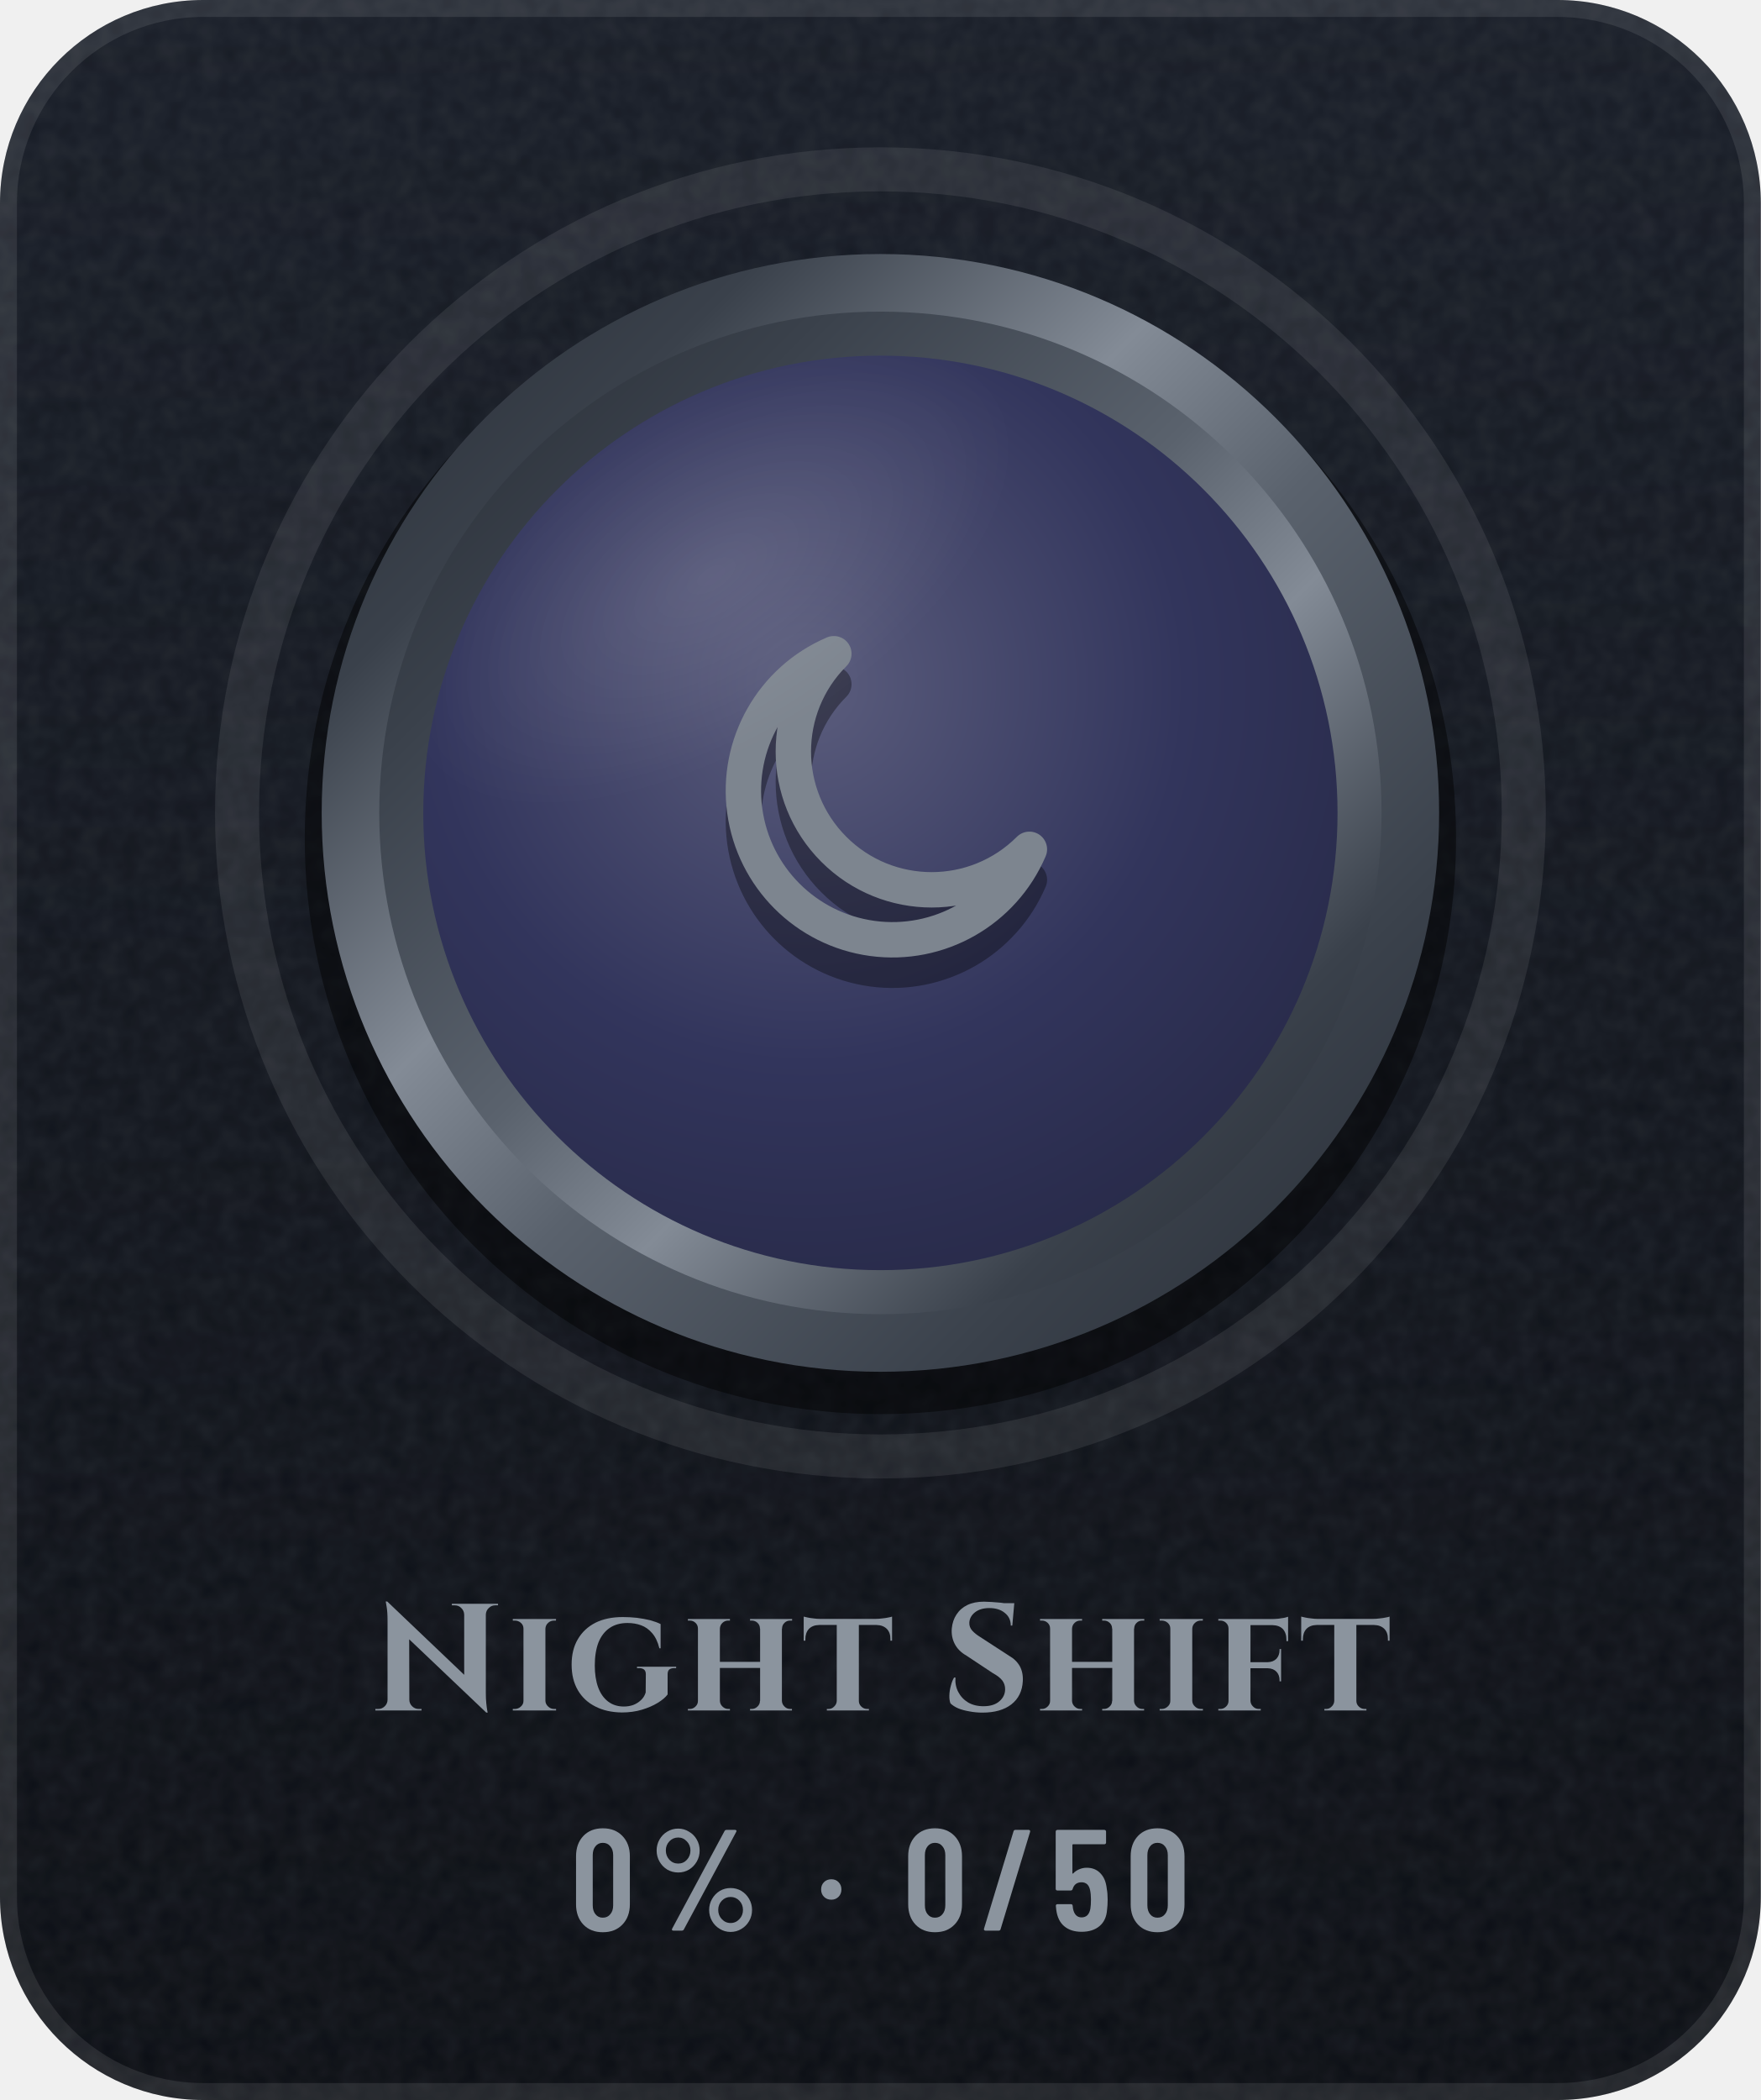
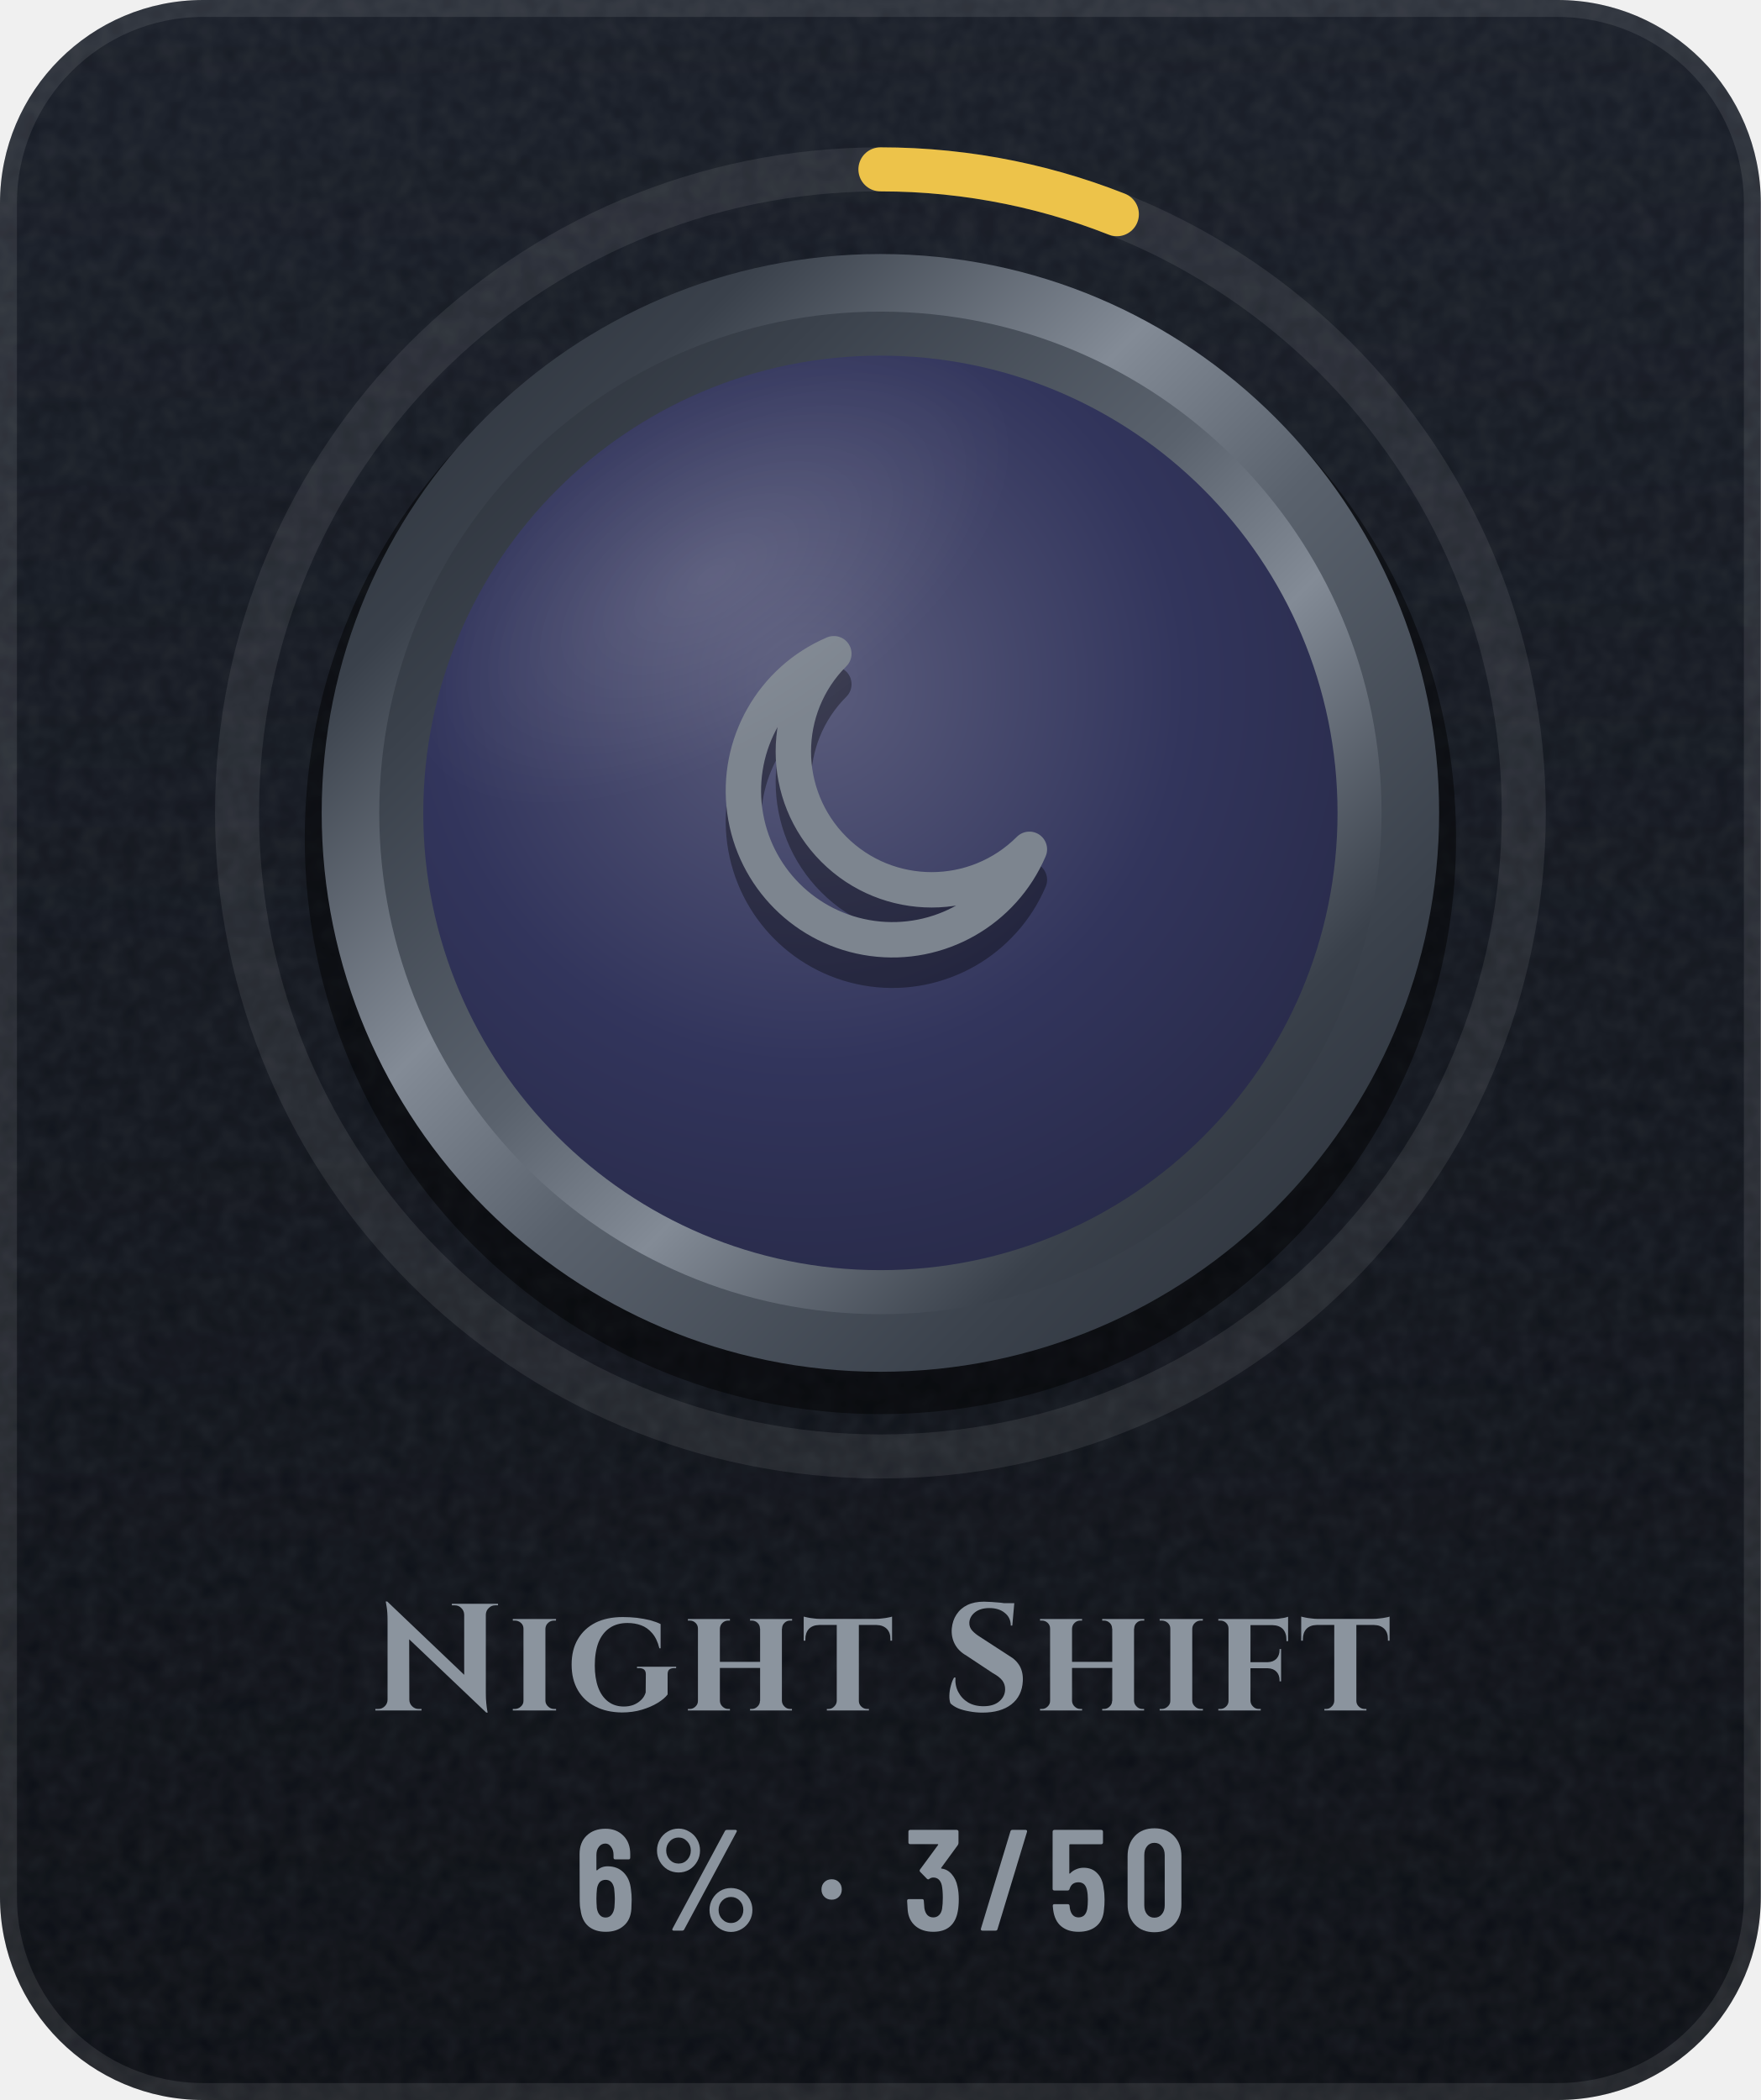
- <svg xmlns="http://www.w3.org/2000/svg" width="104" height="124" viewBox="0 0 104 124" role="img" aria-label="Night Shift: 0% (0 of 50)">
+ <svg xmlns="http://www.w3.org/2000/svg" width="104" height="124" viewBox="0 0 104 124" role="img" aria-label="Night Shift: 6% (3 of 50)">
  <defs>
    <linearGradient id="bg" x1="0" y1="0" x2="0" y2="1">
      <stop offset="0" stop-color="#171C26" />
      <stop offset="1" stop-color="#0A0D13" />
    </linearGradient>
    <clipPath id="card">
      <rect width="104" height="124" rx="12" />
    </clipPath>
    <filter id="grain" x="0" y="0" width="100%" height="100%">
      <feTurbulence type="fractalNoise" baseFrequency=".85" numOctaves="2" stitchTiles="stitch" />
      <feColorMatrix values="0 0 0 0 1 0 0 0 0 1 0 0 0 0 1 0 0 0 .07 0" />
    </filter>
    <radialGradient id="glow" cx=".5" cy=".5" r=".5">
      <stop offset="0" stop-color="#5A626D" stop-opacity="0" />
      <stop offset="1" stop-color="#5A626D" stop-opacity="0" />
    </radialGradient>
    <linearGradient id="mh" x1="0" y1="0" x2="1" y2="0">
      <stop offset="0" stop-color="#252A32" />
      <stop offset="0.2" stop-color="#3A414B" />
      <stop offset="0.4" stop-color="#838B96" />
      <stop offset="0.54" stop-color="#5A626D" />
      <stop offset="0.78" stop-color="#3A414B" />
      <stop offset="1" stop-color="#252A32" />
    </linearGradient>
    <linearGradient id="md" x1="0" y1="0" x2="1" y2="1">
      <stop offset="0" stop-color="#252A32" />
      <stop offset="0.2" stop-color="#3A414B" />
      <stop offset="0.4" stop-color="#838B96" />
      <stop offset="0.54" stop-color="#5A626D" />
      <stop offset="0.78" stop-color="#3A414B" />
      <stop offset="1" stop-color="#252A32" />
    </linearGradient>
    <linearGradient id="mdr" x1="1" y1="1" x2="0" y2="0">
      <stop offset="0" stop-color="#252A32" />
      <stop offset="0.2" stop-color="#3A414B" />
      <stop offset="0.4" stop-color="#838B96" />
      <stop offset="0.54" stop-color="#5A626D" />
      <stop offset="0.78" stop-color="#3A414B" />
      <stop offset="1" stop-color="#252A32" />
    </linearGradient>
    <linearGradient id="dia" x1="0" y1="0" x2="1" y2="0">
      <stop offset="0" stop-color="#6CCBFF" />
      <stop offset=".5" stop-color="#C4B2FF" />
      <stop offset="1" stop-color="#F29BDD" />
    </linearGradient>
    <linearGradient id="pb" x1="0" y1="0" x2="1" y2="0">
      <stop offset="0" stop-color="#8F5125" />
      <stop offset="1" stop-color="#F5C69A" />
    </linearGradient>
    <linearGradient id="shg" x1="0" y1="0" x2="1" y2="0">
      <stop offset="0" stop-color="#FFFFFF" stop-opacity="0" />
      <stop offset=".5" stop-color="#FFFFFF" stop-opacity=".6" />
      <stop offset="1" stop-color="#FFFFFF" stop-opacity="0" />
    </linearGradient>
    <radialGradient id="en" cx=".42" cy=".36" r=".75">
      <stop offset="0" stop-color="#5B5D7D" />
      <stop offset=".55" stop-color="#32355C" />
      <stop offset="1" stop-color="#262845" />
    </radialGradient>
    <linearGradient id="ig" gradientUnits="userSpaceOnUse" x1="0" y1="34" x2="0" y2="62">
      <stop offset="0" stop-color="#7D858F" />
      <stop offset="1" stop-color="#4E5661" />
    </linearGradient>
    <radialGradient id="gl" cx=".5" cy=".5" r=".5">
      <stop offset="0" stop-color="#FFFFFF" stop-opacity=".45" />
      <stop offset="1" stop-color="#FFFFFF" stop-opacity="0" />
    </radialGradient>
    <clipPath id="fc">
      <circle cx="52" cy="48" r="27" />
    </clipPath>
  </defs>
  <g clip-path="url(#card)">
    <rect width="104" height="124" fill="url(#bg)" />
    <rect width="104" height="124" filter="url(#grain)" />
  </g>
  <rect x=".5" y=".5" width="103" height="123" rx="11.5" fill="none" stroke="#FFFFFF" stroke-opacity=".09" />
  <circle cx="52" cy="48" r="48" fill="url(#glow)" />
  <circle cx="52" cy="48" r="38" fill="none" stroke="#FFFFFF" stroke-opacity=".08" stroke-width="2.6" />
+   <circle cx="52" cy="48" r="38" fill="none" stroke="#EDC34A" stroke-width="2.6" stroke-linecap="round" stroke-dasharray="14.3 238.8" transform="rotate(-90 52 48)" />
  <circle cx="52" cy="49.5" r="34" fill="#000000" fill-opacity=".45" />
  <circle cx="52" cy="48" r="33" fill="url(#md)" />
  <circle cx="52" cy="48" r="29.6" fill="url(#mdr)" />
  <circle cx="52" cy="48" r="27" fill="url(#en)" />
  <g transform="translate(38.8 36) scale(1.1)" fill="none" stroke="#000000" stroke-width="1.9" stroke-linecap="round" stroke-linejoin="round" stroke-opacity=".35">
    <path d="M20 14.5A8 8 0 1 1 9.5 4 6.5 6.5 0 0 0 20 14.5z" />
  </g>
  <g transform="translate(38.8 34.2) scale(1.1)" fill="none" stroke="url(#ig)" stroke-width="1.9" stroke-linecap="round" stroke-linejoin="round">
    <path d="M20 14.5A8 8 0 1 1 9.5 4 6.5 6.5 0 0 0 20 14.5z" />
  </g>
  <g clip-path="url(#fc)">
    <ellipse cx="42" cy="34" rx="20" ry="10" transform="rotate(-32 42 34)" fill="url(#gl)" opacity=".25" />
  </g>
  <g transform="translate(21.9 101) scale(0.009 -0.009)" fill="#8B949E">
    <use href="#s78" x="0" />
    <use href="#s105" x="898" />
    <use href="#s103" x="1284" />
    <use href="#s104" x="2047" />
    <use href="#s116" x="2831" />
    <use href="#s83" x="3747" />
    <use href="#s104" x="4358" />
    <use href="#s105" x="5143" />
    <use href="#s102" x="5528" />
    <use href="#s116" x="6096" />
  </g>
-   <g transform="translate(33.7 114) scale(0.0085 -0.0085)" fill="#8B949E">
-     <use href="#m48" x="0" />
-     <use href="#m37" x="544" />
-     <use href="#m183" x="1704" />
-     <use href="#m48" x="2308" />
-     <use href="#m47" x="2852" />
-     <use href="#m53" x="3332" />
-     <use href="#m48" x="3854" />
+   <g transform="translate(33.9 114) scale(0.0085 -0.0085)" fill="#8B949E">
+     <use href="#m54" x="0" />
+     <use href="#m37" x="523" />
+     <use href="#m183" x="1683" />
+     <use href="#m51" x="2287" />
+     <use href="#m47" x="2807" />
+     <use href="#m53" x="3287" />
+     <use href="#m48" x="3809" />
  </g>
  <defs>
    <path id="m37" d="M54 557Q54 598 74 633Q94 668 128 688Q163 709 204 709Q244 709 278 688Q313 668 333 633Q353 598 353 557Q353 515 333 480Q313 445 279 424Q245 404 204 404Q163 404 128 424Q94 445 74 480Q54 515 54 557ZM162 14 526 692Q530 700 541 700H599Q606 700 608 696Q610 692 607 686L243 8Q239 0 228 0H170Q163 0 161 4Q159 8 162 14ZM289 557Q289 594 264 620Q239 647 204 647Q168 647 143 621Q118 595 118 557Q118 519 143 492Q168 466 204 466Q240 466 264 492Q289 519 289 557ZM419 144Q419 185 439 220Q459 255 493 276Q527 296 568 296Q609 296 643 276Q677 255 697 220Q717 185 717 144Q717 102 697 67Q677 32 643 12Q609 -9 568 -9Q527 -9 493 12Q459 32 439 67Q419 102 419 144ZM654 144Q654 182 629 208Q604 234 568 234Q532 234 507 208Q482 182 482 144Q482 106 507 80Q532 53 568 53Q604 53 629 80Q654 106 654 144Z" />
    <path id="m47" d="M21 14 226 690Q229 700 239 700H331Q337 700 340 696Q343 692 341 686L136 10Q133 0 123 0H31Q25 0 22 4Q19 8 21 14Z" />
    <path id="m48" d="M38 183V517Q38 604 89 658Q140 711 224 711Q309 711 360 658Q412 604 412 517V183Q412 96 360 42Q309 -11 224 -11Q140 -11 89 42Q38 96 38 183ZM296 176V524Q296 563 276 586Q257 610 224 610Q192 610 173 586Q154 563 154 524V176Q154 137 173 114Q192 90 224 90Q257 90 276 114Q296 137 296 176Z" />
+     <path id="m51" d="M387 218Q387 169 380 134Q368 66 326 29Q283 -8 210 -8Q134 -8 86 32Q38 73 32 143Q30 165 28 207Q28 219 40 219H132Q144 219 144 207Q146 173 148 156Q153 125 169 108Q185 92 210 92Q234 92 250 108Q266 123 271 152Q276 182 276 230Q276 281 269 315Q263 341 248 355Q233 369 210 369Q195 369 183 360Q177 356 174 356Q172 356 166 360L119 408Q115 412 115 417Q115 421 118 425L243 595Q245 597 244 599Q242 601 239 601H49Q44 601 40 604Q37 608 37 613V688Q37 693 40 696Q44 700 49 700H373Q378 700 382 696Q385 693 385 688V609Q385 602 380 594L266 438Q262 432 268 431Q309 426 338 392Q368 358 378 307Q387 267 387 218Z" />
    <path id="m53" d="M400 216Q400 175 396 146Q391 72 344 32Q297 -8 219 -8Q145 -8 99 30Q53 68 43 144L40 172Q40 184 52 184H144Q156 184 157 172Q157 166 159 154Q171 92 219 92Q244 92 260 108Q275 124 280 153Q284 178 284 217Q284 254 278 281Q273 307 258 322Q242 336 219 336Q171 336 157 290Q154 279 144 279H51Q46 279 42 282Q39 286 39 291V688Q39 693 42 696Q46 700 51 700H377Q382 700 386 696Q389 693 389 688V612Q389 607 386 604Q382 600 377 600H160Q155 600 155 595V400Q155 397 157 396Q159 396 161 398Q178 416 202 426Q227 437 254 437Q314 437 350 398Q387 360 394 290Q400 259 400 216Z" />
+     <path id="m54" d="M401 216Q401 193 399 151Q394 75 346 34Q299 -8 221 -8Q147 -8 101 30Q55 69 46 144Q40 171 40 207L39 532Q39 613 88 660Q138 708 219 708Q295 708 343 660Q391 612 391 532V507Q391 502 388 498Q384 495 379 495H287Q282 495 278 498Q275 502 275 507V526Q275 560 258 582Q242 605 219 605Q191 605 174 583Q156 561 156 526V423Q156 420 158 419Q160 418 162 420Q191 447 234 447Q303 447 346 403Q389 359 396 286Q401 253 401 216ZM284 224Q284 250 279 295Q267 353 220 353Q196 353 180 338Q165 322 160 292Q156 257 156 224Q156 195 159 157Q164 125 180 108Q195 91 220 91Q245 91 260 109Q276 127 281 160Q284 196 284 224Z" />
    <path id="m183" d="M37 286Q37 317 57 337Q77 357 108 357Q139 357 158 337Q178 317 178 286Q178 255 158 235Q138 215 108 215Q77 215 57 235Q37 255 37 286Z" />
    <path id="s78" d="M108 715 613 234V629Q612 655 594 672Q577 690 551 690H532V700H835V690H817Q792 690 774 672Q756 655 755 629V114Q755 77 758 48Q761 18 764 2L767 -14H758L252 467L253 71Q253 46 271 28Q289 10 314 10H333V0H30V10H49Q74 10 92 28Q110 46 110 71V590Q110 646 104 681L98 715Z" />
    <path id="s83" d="M277 714Q297 714 326 712Q356 710 388 707Q399 705 409 704H476L475 692Q475 692 475 692L463 557H453Q453 609 414 640Q376 672 312 672Q254 672 218 644Q183 616 181 576Q180 546 200 524Q220 502 251 483L442 359Q488 333 512 291Q535 249 532 193Q527 95 457 40Q387 -14 267 -14Q223 -14 182 -6Q140 1 108 14Q76 28 57 47Q49 69 50 100Q51 131 60 163Q68 195 81 216H90Q86 165 108 122Q131 78 174 52Q218 27 278 28Q344 29 380 62Q416 94 416 140Q416 171 398 196Q379 221 337 244L162 360Q109 390 85 437Q61 484 66 539Q71 591 97 630Q123 670 168 692Q214 714 277 714Z" />
    <path id="s102" d="M446 403V191H436V199Q436 232 416 254Q395 276 359 277H245V63Q246 41 262 26Q277 10 300 10H313L312 0H34V10H47Q69 10 85 26Q101 41 101 63V537Q101 560 85 575Q69 590 47 590H34V600H386Q405 600 426 602Q448 605 466 608Q484 612 492 615V455H481V465Q481 508 458 534Q434 559 389 560H245V317H359Q395 318 416 340Q436 363 436 396V403Z" />
    <path id="s103" d="M370 613Q416 613 462 608Q509 602 550 592Q590 581 618 567V408H610Q594 472 562 508Q531 544 490 559Q449 574 401 574Q331 574 283 541Q235 508 210 446Q186 383 186 295Q186 212 208 152Q230 92 273 59Q316 26 377 26Q409 26 438 36Q467 47 489 68Q511 88 520 118L521 238Q521 258 510 268Q498 278 477 278H463V287H720V278H707Q683 278 672 266Q664 256 664 238V105Q643 77 599 50Q555 23 495 5Q435 -13 364 -13Q264 -12 190 26Q116 63 75 133Q34 203 34 301Q34 399 75 468Q116 538 191 576Q266 613 370 613Z" />
    <path id="s104" d="M100 63V537Q100 560 84 575Q68 590 46 590H34V600H310V590H299Q277 590 261 575Q245 560 244 537V319H508V537H507Q507 560 491 575Q475 590 453 590H442V600H718V590H706Q683 590 668 575Q652 560 652 537H651V63Q652 41 668 26Q683 10 706 10H717V0H442V10H453Q475 10 491 26Q507 41 507 63H508V279H244V63Q245 41 261 26Q277 10 299 10H310V0H34V10H46Q68 10 84 26Q100 41 100 63Z" />
    <path id="s105" d="M104 63V537Q104 560 87 575Q70 590 46 590H34V600H318L317 590H306Q282 590 266 575Q249 560 248 537V63Q249 41 266 26Q282 10 306 10H318V0H34V10H47Q70 10 87 26Q104 41 104 63Z" />
    <path id="s116" d="M590 616V458H579V467Q580 510 556 535Q531 560 488 561H372V63Q372 41 388 26Q404 10 427 10H438V0H162V10H173Q195 10 210 26Q226 41 227 63V561H112Q68 560 44 535Q21 510 21 467V458H10V616Q19 614 36 610Q54 606 76 604Q97 601 115 601H484Q503 601 525 604Q547 606 565 610Q583 613 590 616Z" />
  </defs>
</svg>
